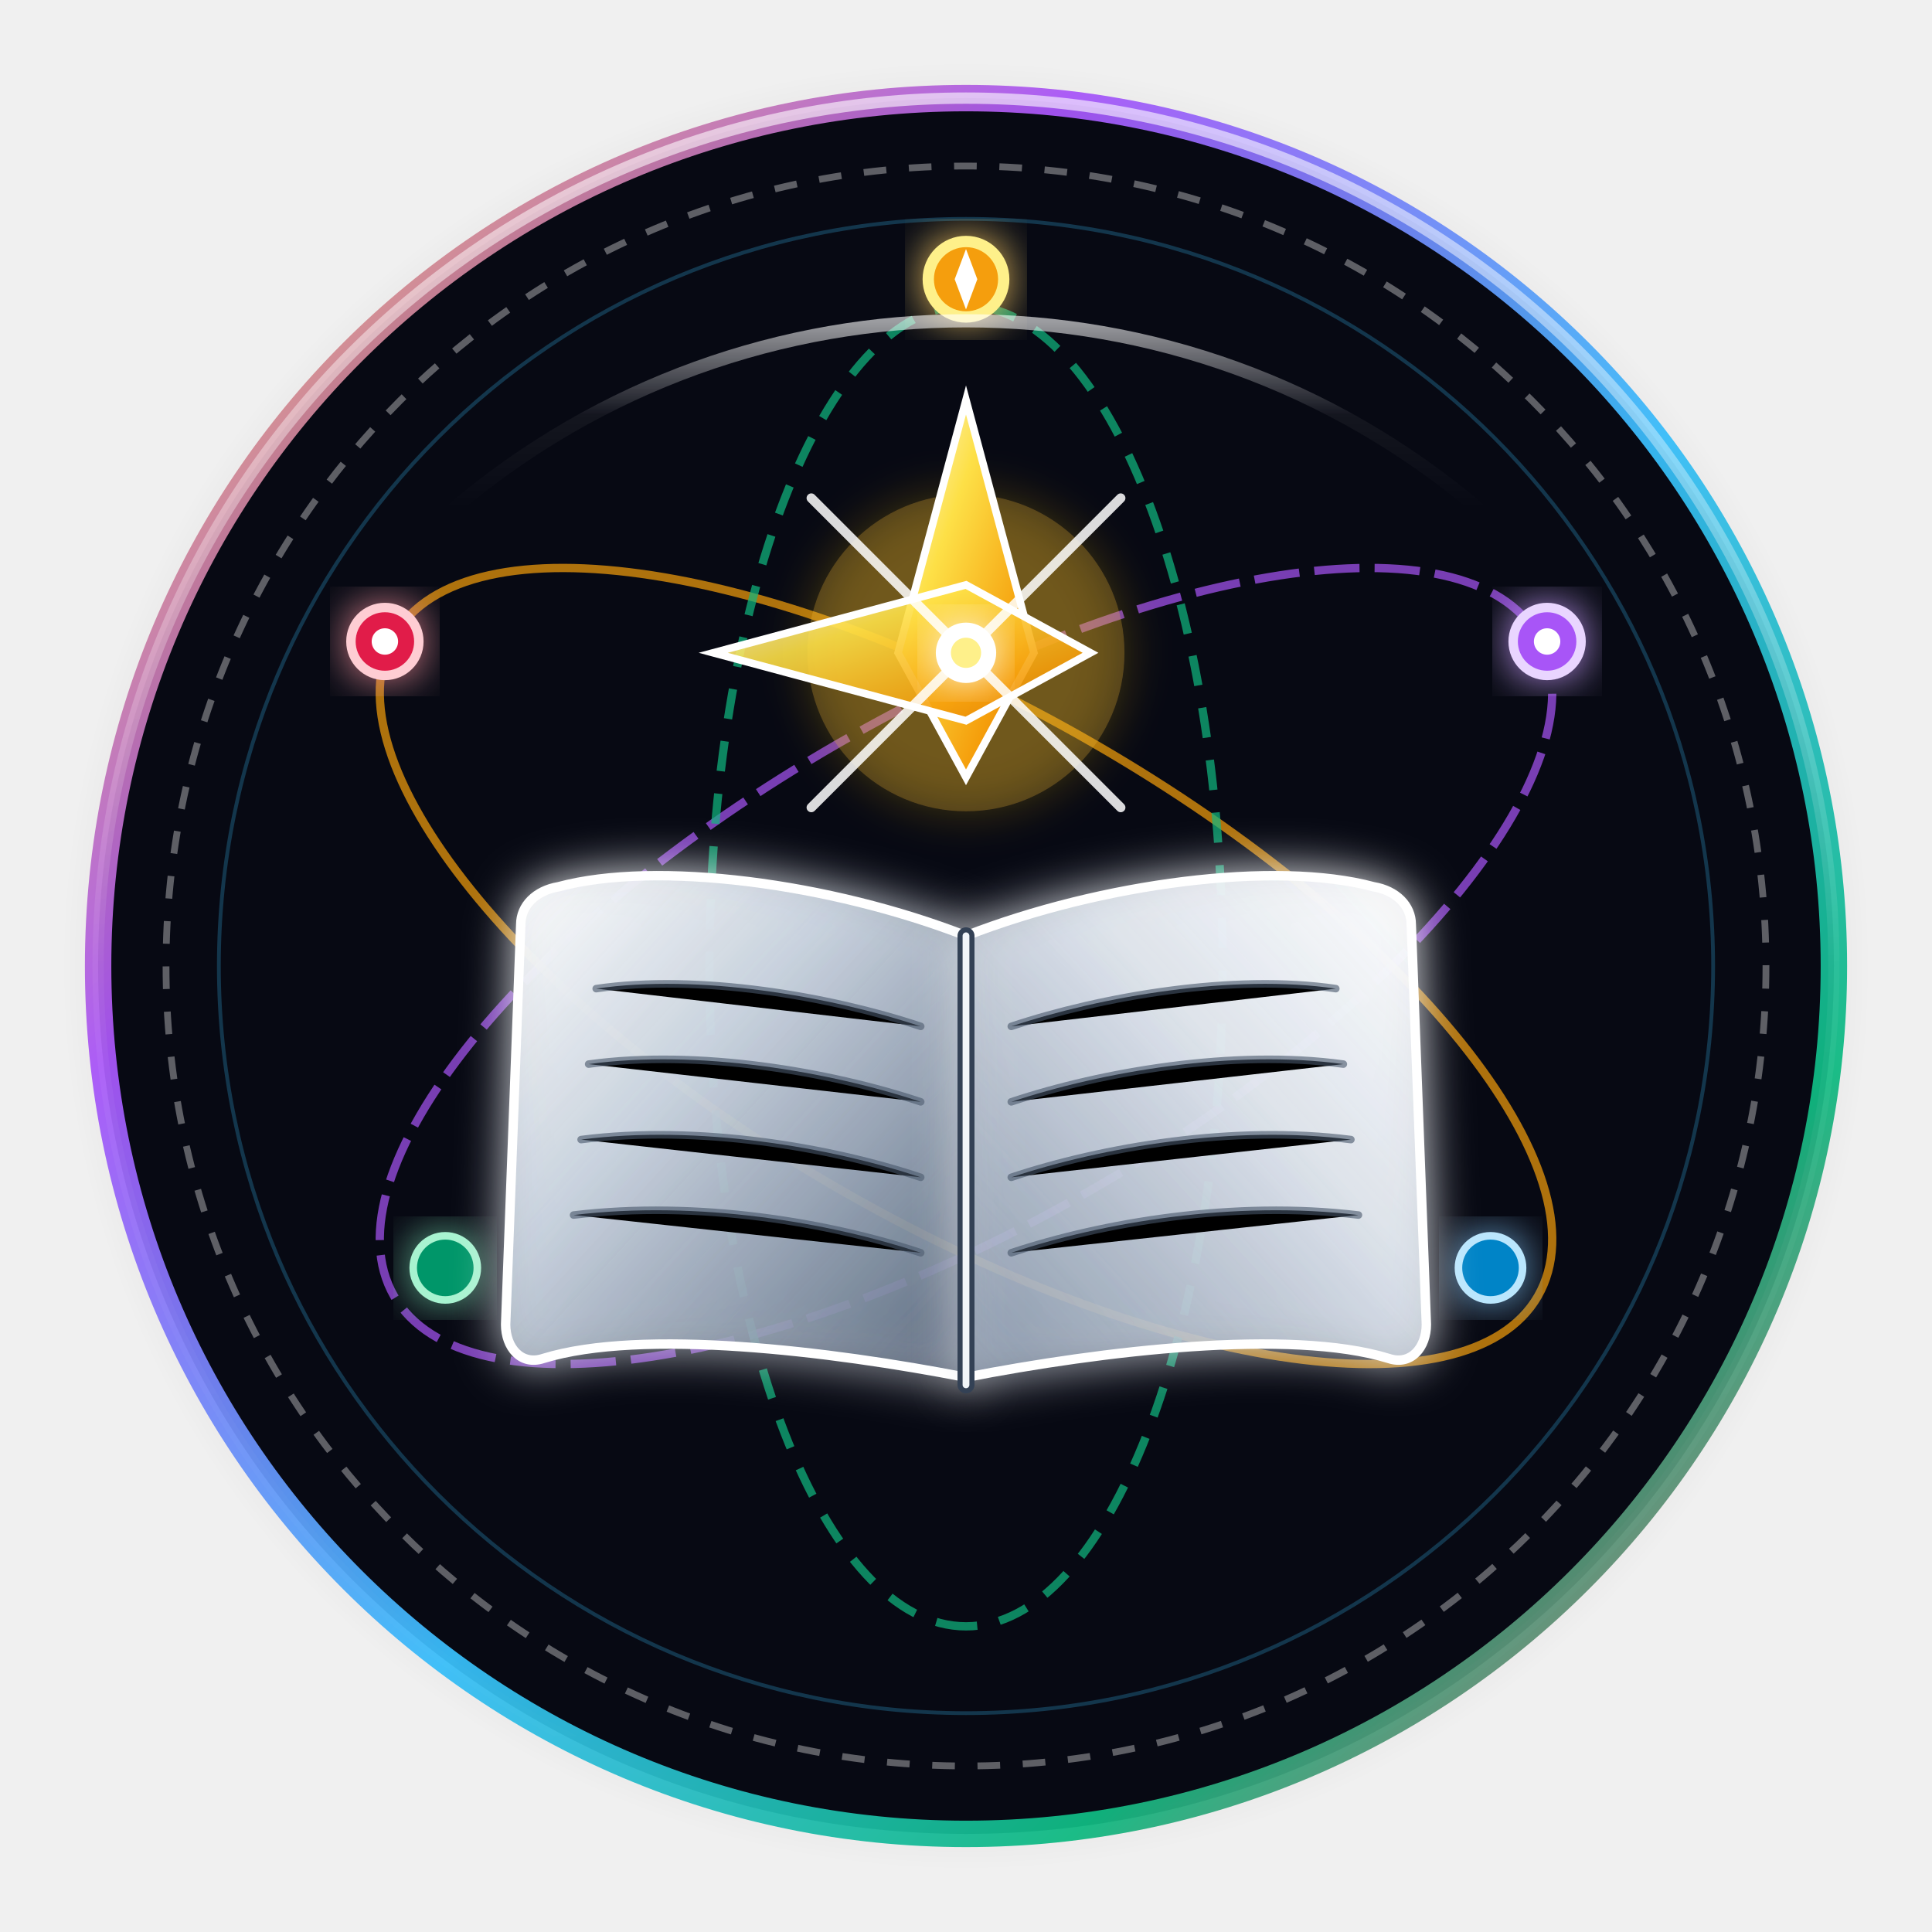
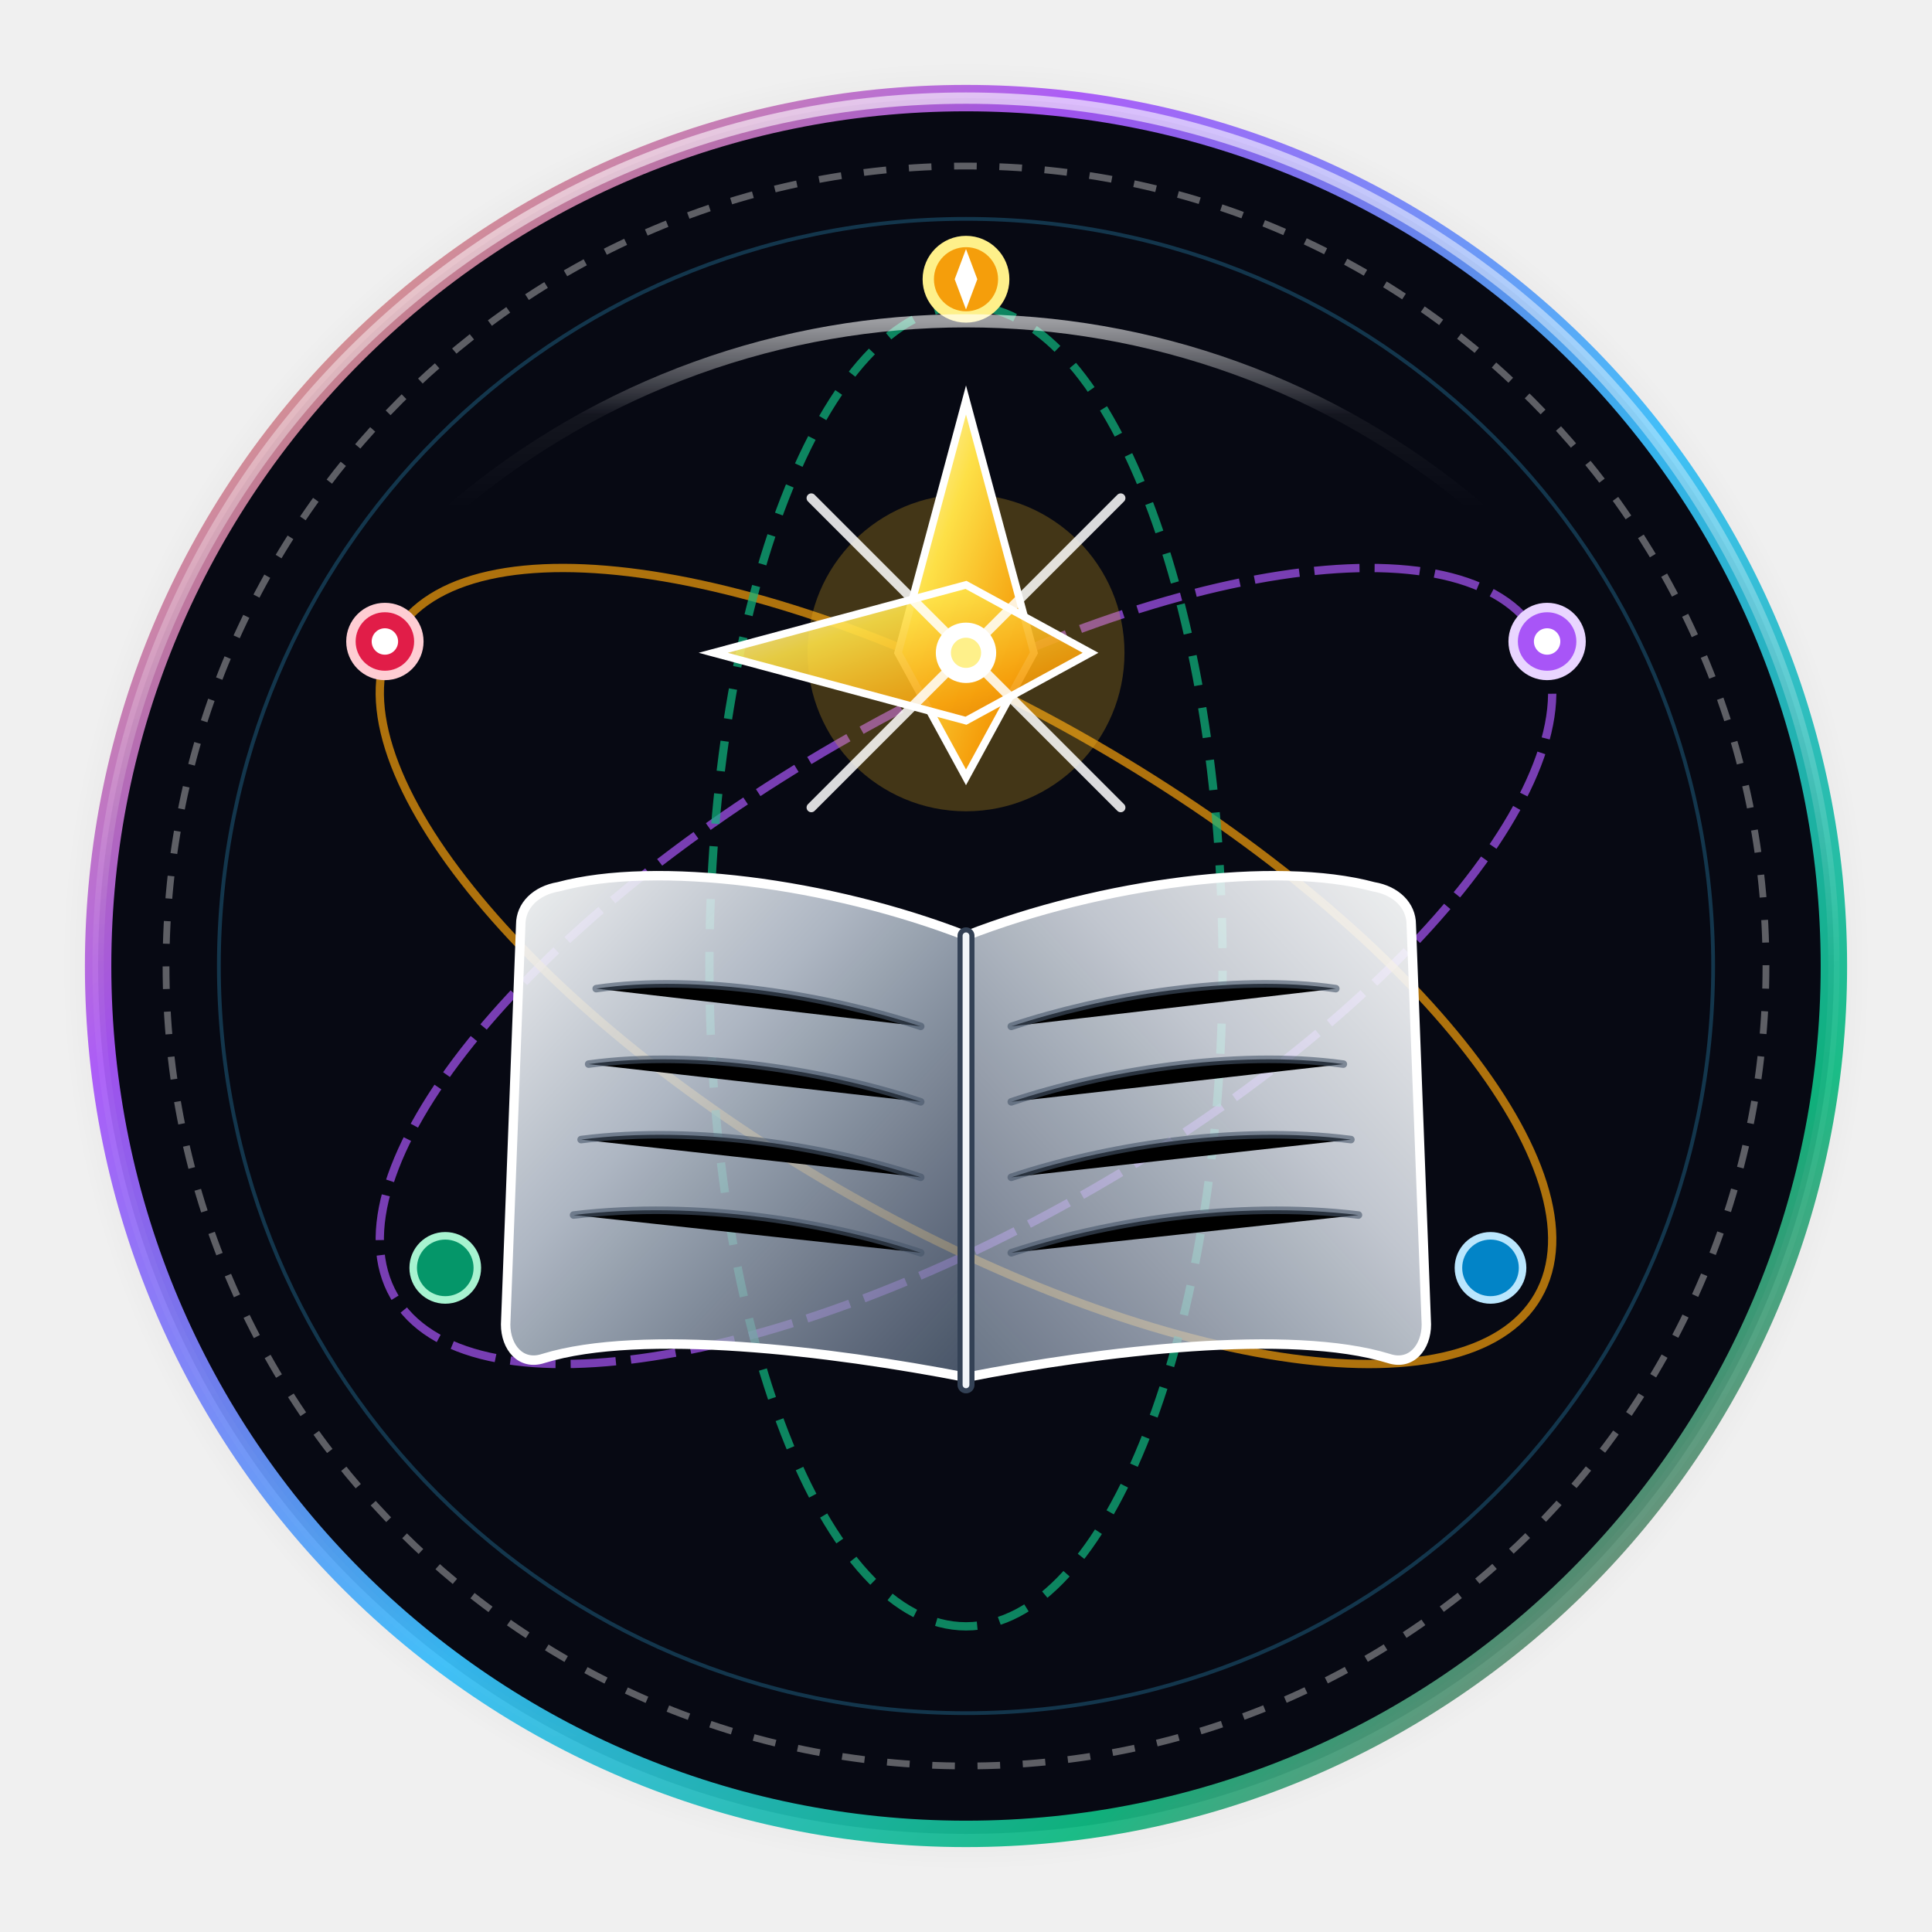
- <svg xmlns="http://www.w3.org/2000/svg" viewBox="0 0 512 512" width="512" height="512" preserveAspectRatio="xMidYMid meet">
+ <svg xmlns="http://www.w3.org/2000/svg" viewBox="0 0 512 512" width="512" height="512" preserveAspectRatio="xMidYMid meet" shape-rendering="geometricPrecision">
  <defs>
    <radialGradient id="suiteAura" cx="50%" cy="50%" r="50%">
      <stop offset="0%" stop-color="#38bdf8" stop-opacity="0.25" />
      <stop offset="35%" stop-color="#a855f7" stop-opacity="0.20" />
      <stop offset="65%" stop-color="#10b981" stop-opacity="0.15" />
      <stop offset="85%" stop-color="#f59e0b" stop-opacity="0.10" />
      <stop offset="100%" stop-color="#000000" stop-opacity="0" />
    </radialGradient>
    <linearGradient id="spectrumRim" x1="0%" y1="0%" x2="100%" y2="100%">
      <stop offset="0%" stop-color="#fbbf24" />
      <stop offset="28%" stop-color="#a855f7" />
      <stop offset="55%" stop-color="#38bdf8" />
      <stop offset="78%" stop-color="#10b981" />
      <stop offset="100%" stop-color="#f43f5e" />
    </linearGradient>
    <linearGradient id="specularRimHighlight" x1="0%" y1="0%" x2="0%" y2="100%">
      <stop offset="0%" stop-color="#ffffff" stop-opacity="0.6" />
      <stop offset="50%" stop-color="#ffffff" stop-opacity="0.05" />
      <stop offset="100%" stop-color="#ffffff" stop-opacity="0" />
    </linearGradient>
    <linearGradient id="leftPageGrad" x1="0%" y1="0%" x2="100%" y2="100%">
      <stop offset="0%" stop-color="#ffffff" stop-opacity="0.95" />
      <stop offset="40%" stop-color="#cbd5e1" stop-opacity="0.85" />
      <stop offset="100%" stop-color="#64748b" stop-opacity="0.7" />
    </linearGradient>
    <linearGradient id="rightPageGrad" x1="100%" y1="0%" x2="0%" y2="100%">
      <stop offset="0%" stop-color="#ffffff" stop-opacity="0.95" />
      <stop offset="40%" stop-color="#e2e8f0" stop-opacity="0.85" />
      <stop offset="100%" stop-color="#94a3b8" stop-opacity="0.7" />
    </linearGradient>
    <linearGradient id="goldCore" x1="0%" y1="0%" x2="100%" y2="100%">
      <stop offset="0%" stop-color="#fffbeb" />
      <stop offset="35%" stop-color="#fde047" />
      <stop offset="75%" stop-color="#f59e0b" />
      <stop offset="100%" stop-color="#d97706" />
    </linearGradient>
    <filter id="glowDrop" x="-30%" y="-30%" width="160%" height="160%">
      <feGaussianBlur stdDeviation="6" result="blur" />
      <feComposite in="SourceGraphic" in2="blur" operator="over" />
    </filter>
  </defs>
  <circle cx="256" cy="256" r="244" fill="url(#suiteAura)" />
  <circle cx="256" cy="256" r="230" fill="#070913" stroke="url(#spectrumRim)" stroke-width="7" stroke-opacity="0.95" />
  <circle cx="256" cy="256" r="230" fill="none" stroke="url(#specularRimHighlight)" stroke-width="3" />
  <circle cx="256" cy="256" r="212" fill="none" stroke="#ffffff" stroke-width="1.8" stroke-dasharray="6 6" stroke-opacity="0.35" />
  <circle cx="256" cy="256" r="198" fill="none" stroke="#38bdf8" stroke-width="1" stroke-opacity="0.25" />
  <ellipse cx="256" cy="256" rx="175" ry="68" transform="rotate(-30 256 256)" fill="none" stroke="#a855f7" stroke-width="2.2" stroke-opacity="0.7" stroke-dasharray="12 4" />
  <ellipse cx="256" cy="256" rx="175" ry="68" transform="rotate(30 256 256)" fill="none" stroke="#f59e0b" stroke-width="2.2" stroke-opacity="0.7" />
  <ellipse cx="256" cy="256" rx="175" ry="68" transform="rotate(90 256 256)" fill="none" stroke="#10b981" stroke-width="2.2" stroke-opacity="0.7" stroke-dasharray="8 6" />
-   <circle cx="256" cy="74" r="10" fill="#f59e0b" stroke="#fef08a" stroke-width="3" filter="url(#glowDrop)" />
+   <circle cx="256" cy="74" r="10" fill="#f59e0b" stroke="#fef08a" stroke-width="3" />
  <path d="M256,66 L259,74 L256,82 L253,74 Z" fill="#ffffff" />
-   <circle cx="410" cy="170" r="9" fill="#a855f7" stroke="#e9d5ff" stroke-width="2.5" filter="url(#glowDrop)" />
+   <circle cx="410" cy="170" r="9" fill="#a855f7" stroke="#e9d5ff" stroke-width="2.5" />
  <circle cx="410" cy="170" r="3.5" fill="#ffffff" />
-   <circle cx="395" cy="336" r="8.5" fill="#0284c7" stroke="#bae6fd" stroke-width="2" filter="url(#glowDrop)" />
-   <circle cx="118" cy="336" r="8.5" fill="#059669" stroke="#a7f3d0" stroke-width="2" filter="url(#glowDrop)" />
-   <circle cx="102" cy="170" r="9" fill="#e11d48" stroke="#fecdd3" stroke-width="2.5" filter="url(#glowDrop)" />
+   <circle cx="395" cy="336" r="8.5" fill="#0284c7" stroke="#bae6fd" stroke-width="2" />
+   <circle cx="118" cy="336" r="8.5" fill="#059669" stroke="#a7f3d0" stroke-width="2" />
+   <circle cx="102" cy="170" r="9" fill="#e11d48" stroke="#fecdd3" stroke-width="2.5" />
  <circle cx="102" cy="170" r="3.5" fill="#ffffff" />
-   <path d="M 256,365 C 220,358 170,352 144,360 C 138,362 134,357 134,351 L 138,245 C 138,240 142,236 148,235 C 174,228 220,234 256,248 Z" fill="url(#leftPageGrad)" stroke="#ffffff" stroke-width="2.5" filter="url(#glowDrop)" />
+   <path d="M 256,365 C 220,358 170,352 144,360 C 138,362 134,357 134,351 L 138,245 C 138,240 142,236 148,235 C 174,228 220,234 256,248 Z" fill="url(#leftPageGrad)" stroke="#ffffff" stroke-width="2.5" />
  <path d="M 158,262 C 185,258 220,264 244,272" stroke="#475569" stroke-width="2" stroke-linecap="round" stroke-opacity="0.6" />
  <path d="M 156,282 C 185,278 220,284 244,292" stroke="#475569" stroke-width="2" stroke-linecap="round" stroke-opacity="0.6" />
  <path d="M 154,302 C 185,298 220,304 244,312" stroke="#475569" stroke-width="2" stroke-linecap="round" stroke-opacity="0.6" />
  <path d="M 152,322 C 185,318 220,324 244,332" stroke="#475569" stroke-width="2" stroke-linecap="round" stroke-opacity="0.6" />
-   <path d="M 256,365 C 292,358 342,352 368,360 C 374,362 378,357 378,351 L 374,245 C 374,240 370,236 364,235 C 338,228 292,234 256,248 Z" fill="url(#rightPageGrad)" stroke="#ffffff" stroke-width="2.5" filter="url(#glowDrop)" />
+   <path d="M 256,365 C 292,358 342,352 368,360 C 374,362 378,357 378,351 L 374,245 C 374,240 370,236 364,235 C 338,228 292,234 256,248 Z" fill="url(#rightPageGrad)" stroke="#ffffff" stroke-width="2.5" />
  <path d="M 268,272 C 292,264 327,258 354,262" stroke="#475569" stroke-width="2" stroke-linecap="round" stroke-opacity="0.6" />
  <path d="M 268,292 C 292,284 327,278 356,282" stroke="#475569" stroke-width="2" stroke-linecap="round" stroke-opacity="0.6" />
  <path d="M 268,312 C 292,304 327,298 358,302" stroke="#475569" stroke-width="2" stroke-linecap="round" stroke-opacity="0.6" />
  <path d="M 268,332 C 292,324 327,318 360,322" stroke="#475569" stroke-width="2" stroke-linecap="round" stroke-opacity="0.6" />
  <path d="M 256,248 L 256,367" stroke="#334155" stroke-width="4.5" stroke-linecap="round" />
  <path d="M 256,248 L 256,367" stroke="#f1f5f9" stroke-width="1.8" stroke-linecap="round" />
  <g transform="translate(0, -32)">
-     <circle cx="256" cy="205" r="42" fill="#fbbf24" fill-opacity="0.25" filter="url(#glowDrop)" />
+     <circle cx="256" cy="205" r="42" fill="#fbbf24" fill-opacity="0.25" />
    <polygon points="256,138 274,205 256,238 238,205" fill="url(#goldCore)" stroke="#fff" stroke-width="2" />
    <polygon points="189,205 256,187 289,205 256,223" fill="url(#goldCore)" stroke="#fff" stroke-width="2" fill-opacity="0.9" />
    <line x1="215" y1="164" x2="297" y2="246" stroke="#ffffff" stroke-width="2.5" stroke-linecap="round" stroke-opacity="0.85" />
    <line x1="297" y1="164" x2="215" y2="246" stroke="#ffffff" stroke-width="2.5" stroke-linecap="round" stroke-opacity="0.85" />
-     <circle cx="256" cy="205" r="8" fill="#ffffff" filter="url(#glowDrop)" />
+     <circle cx="256" cy="205" r="8" fill="#ffffff" />
    <circle cx="256" cy="205" r="4" fill="#fef08a" />
  </g>
  <path d="M 120,135 A 210,210 0 0,1 392,135" fill="none" stroke="url(#specularRimHighlight)" stroke-width="3.5" stroke-linecap="round" />
</svg>
